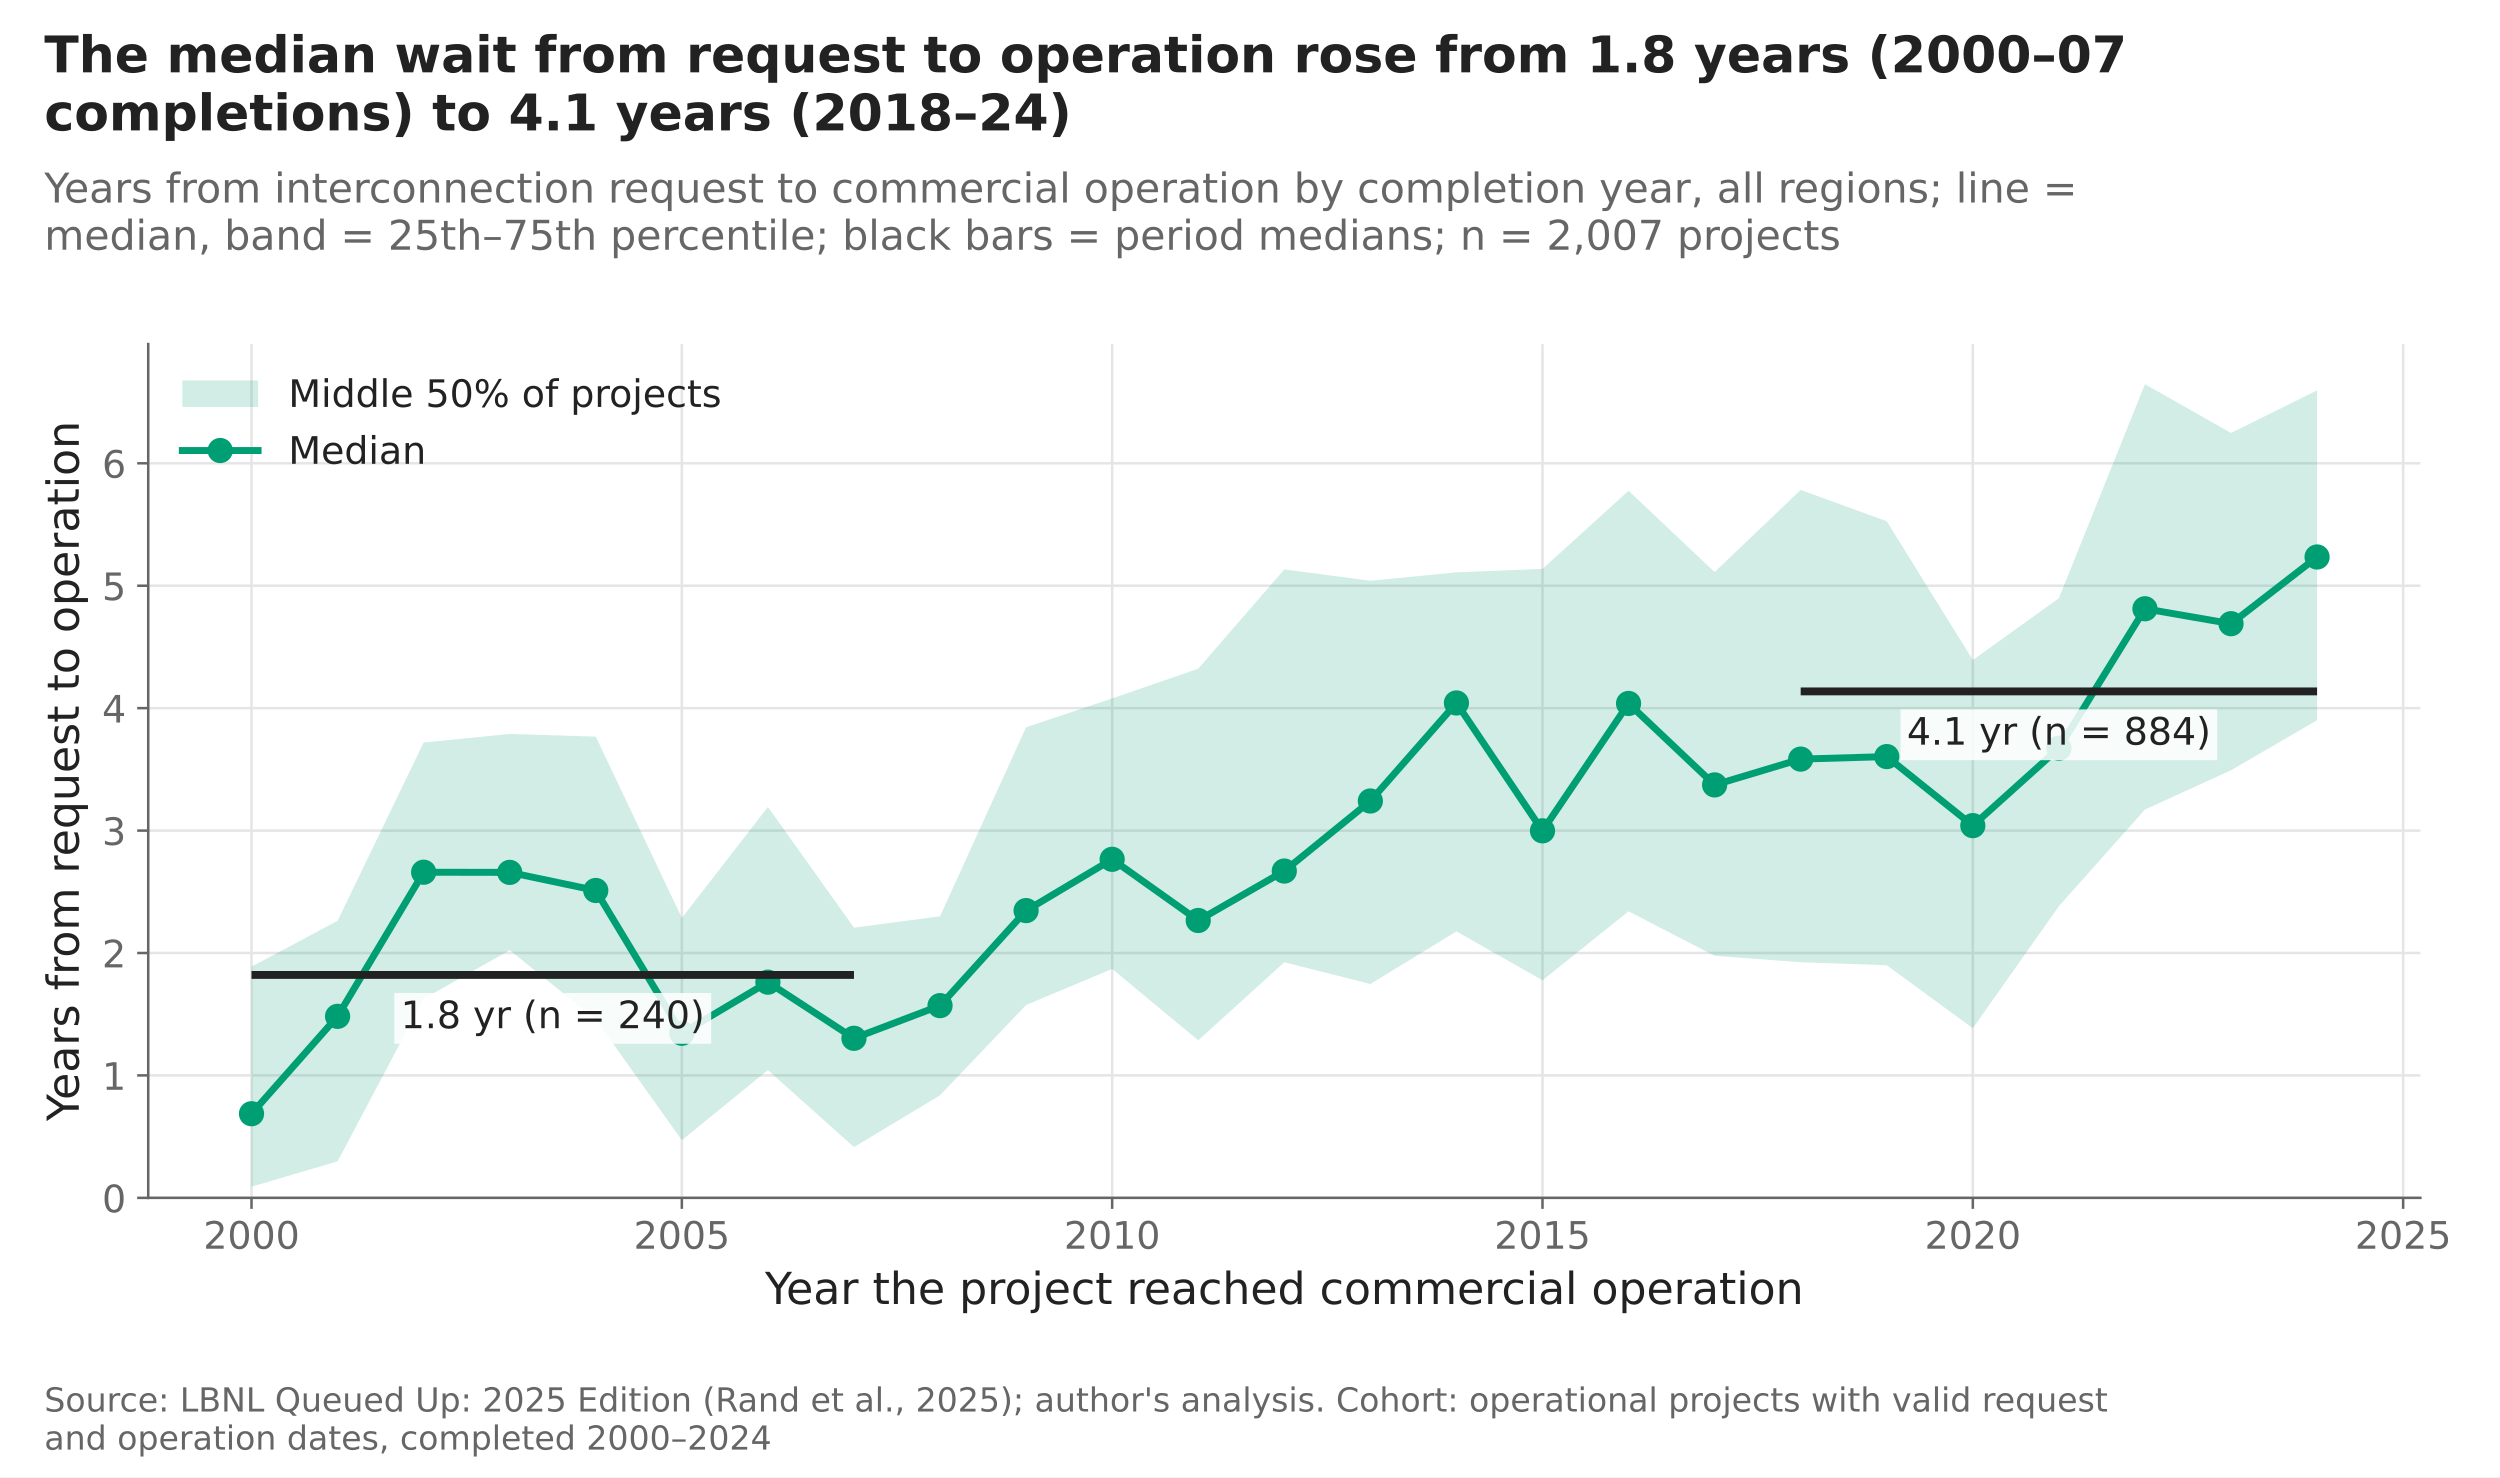
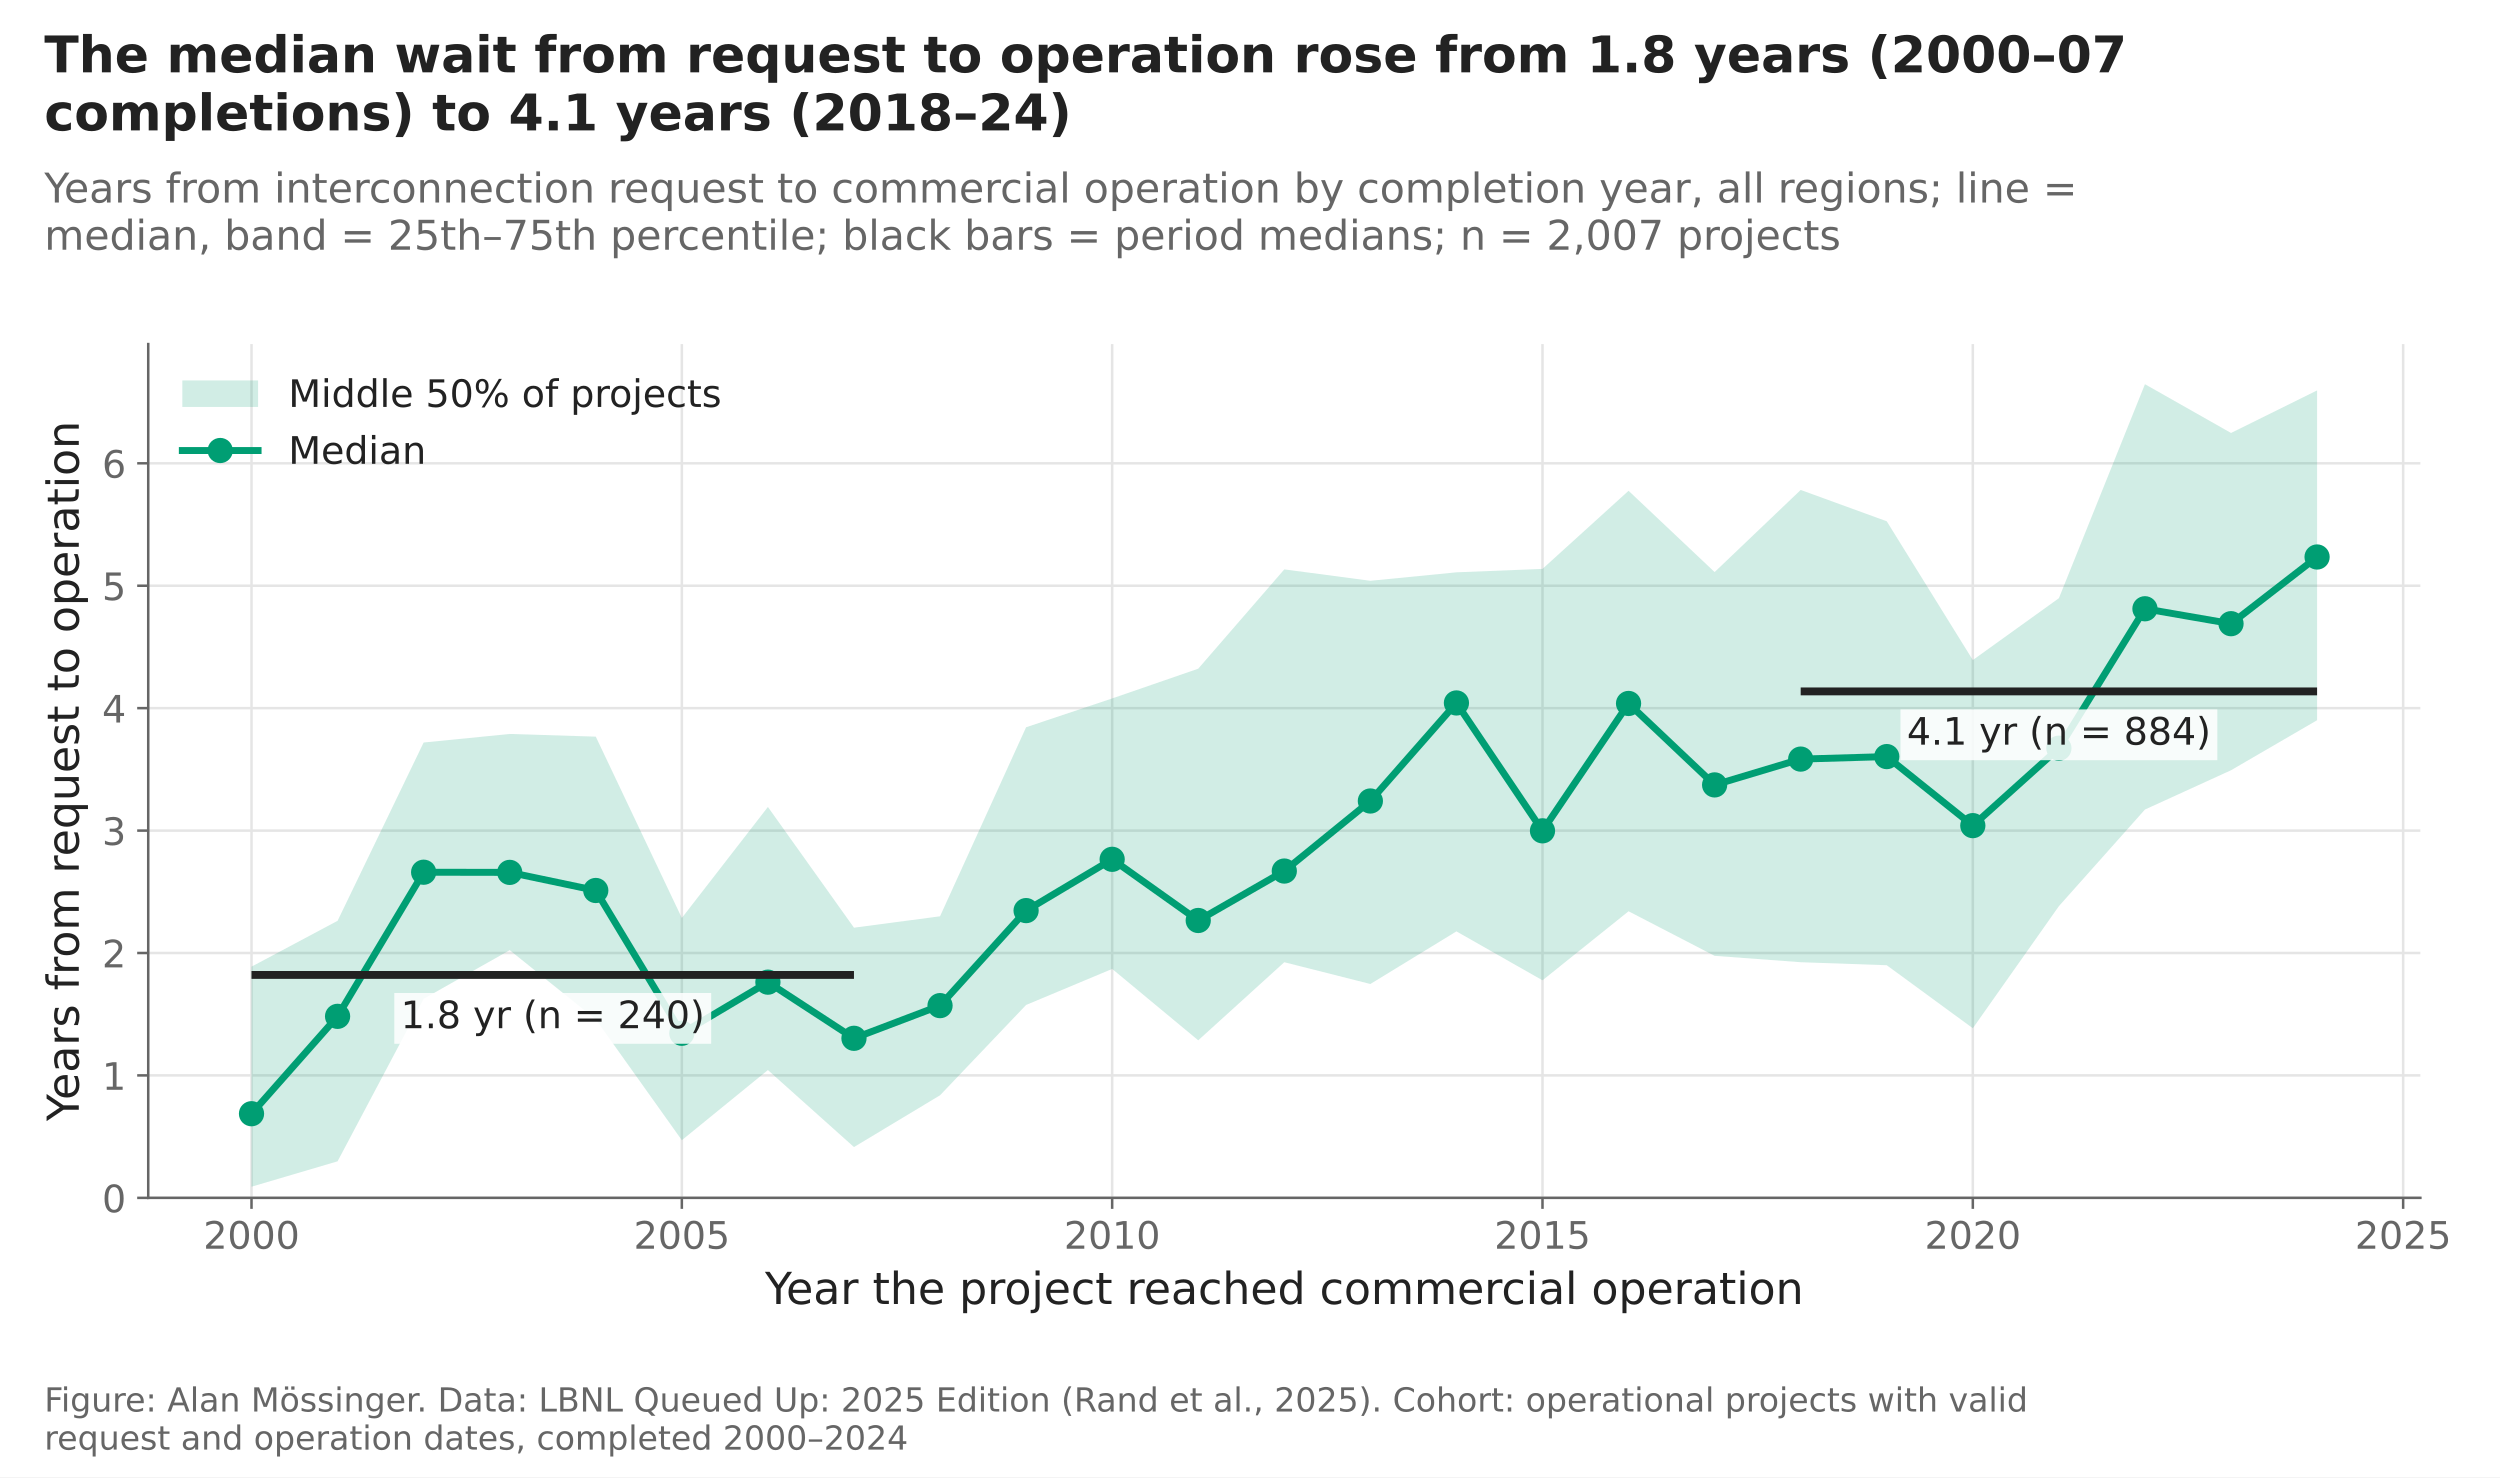
<svg xmlns="http://www.w3.org/2000/svg" xmlns:xlink="http://www.w3.org/1999/xlink" width="792pt" height="468pt" viewBox="0 0 792 468" version="1.1">
  <defs>
    <style type="text/css">*{stroke-linejoin: round; stroke-linecap: butt}</style>
  </defs>
  <g id="figure_1">
    <g id="patch_1">
      <path d="M 0 468  L 792 468  L 792 0  L 0 0  z " style="fill: #ffffff" />
    </g>
    <g id="axes_1">
      <g id="patch_2">
        <path d="M 46.96 379.478  L 766.77 379.478  L 766.77 109.004  L 46.96 109.004  z " style="fill: #ffffff" />
      </g>
      <g id="matplotlib.axis_1">
        <g id="xtick_1">
          <g id="line2d_1">
            <path d="M 79.679 379.478  L 79.679 109.004  " clip-path="url(#pb2b2e6f2ba)" style="fill: none; stroke: #e5e5e5; stroke-width: 0.8; stroke-linecap: square" />
          </g>
          <g id="line2d_2">
            <defs>
              <path id="me00eba5936" d="M 0 0  L 0 3.5  " style="stroke: #666666; stroke-width: 0.8" />
            </defs>
            <g>
              <use xlink:href="#me00eba5936" x="79.679" y="379.478" style="fill: #666666; stroke: #666666; stroke-width: 0.8" />
            </g>
          </g>
          <g id="text_1">
            <text style="font-size: 12px; font-family: 'DejaVu Sans', 'Bitstream Vera Sans', 'Computer Modern Sans Serif', 'Lucida Grande', 'Verdana', 'Geneva', 'Lucid', 'Arial', 'Helvetica', 'Avant Garde', sans-serif; text-anchor: middle; fill: #666666" x="79.679" y="395.595" transform="rotate(-0 79.67864 395.5952)">2000</text>
          </g>
        </g>
        <g id="xtick_2">
          <g id="line2d_3">
            <path d="M 216.006 379.478  L 216.006 109.004  " clip-path="url(#pb2b2e6f2ba)" style="fill: none; stroke: #e5e5e5; stroke-width: 0.8; stroke-linecap: square" />
          </g>
          <g id="line2d_4">
            <g>
              <use xlink:href="#me00eba5936" x="216.006" y="379.478" style="fill: #666666; stroke: #666666; stroke-width: 0.8" />
            </g>
          </g>
          <g id="text_2">
            <text style="font-size: 12px; font-family: 'DejaVu Sans', 'Bitstream Vera Sans', 'Computer Modern Sans Serif', 'Lucida Grande', 'Verdana', 'Geneva', 'Lucid', 'Arial', 'Helvetica', 'Avant Garde', sans-serif; text-anchor: middle; fill: #666666" x="216.006" y="395.595" transform="rotate(-0 216.0063 395.5952)">2005</text>
          </g>
        </g>
        <g id="xtick_3">
          <g id="line2d_5">
            <path d="M 352.334 379.478  L 352.334 109.004  " clip-path="url(#pb2b2e6f2ba)" style="fill: none; stroke: #e5e5e5; stroke-width: 0.8; stroke-linecap: square" />
          </g>
          <g id="line2d_6">
            <g>
              <use xlink:href="#me00eba5936" x="352.334" y="379.478" style="fill: #666666; stroke: #666666; stroke-width: 0.8" />
            </g>
          </g>
          <g id="text_3">
            <text style="font-size: 12px; font-family: 'DejaVu Sans', 'Bitstream Vera Sans', 'Computer Modern Sans Serif', 'Lucida Grande', 'Verdana', 'Geneva', 'Lucid', 'Arial', 'Helvetica', 'Avant Garde', sans-serif; text-anchor: middle; fill: #666666" x="352.334" y="395.595" transform="rotate(-0 352.3339 395.5952)">2010</text>
          </g>
        </g>
        <g id="xtick_4">
          <g id="line2d_7">
            <path d="M 488.662 379.478  L 488.662 109.004  " clip-path="url(#pb2b2e6f2ba)" style="fill: none; stroke: #e5e5e5; stroke-width: 0.8; stroke-linecap: square" />
          </g>
          <g id="line2d_8">
            <g>
              <use xlink:href="#me00eba5936" x="488.662" y="379.478" style="fill: #666666; stroke: #666666; stroke-width: 0.8" />
            </g>
          </g>
          <g id="text_4">
            <text style="font-size: 12px; font-family: 'DejaVu Sans', 'Bitstream Vera Sans', 'Computer Modern Sans Serif', 'Lucida Grande', 'Verdana', 'Geneva', 'Lucid', 'Arial', 'Helvetica', 'Avant Garde', sans-serif; text-anchor: middle; fill: #666666" x="488.662" y="395.595" transform="rotate(-0 488.6616 395.5952)">2015</text>
          </g>
        </g>
        <g id="xtick_5">
          <g id="line2d_9">
            <path d="M 624.989 379.478  L 624.989 109.004  " clip-path="url(#pb2b2e6f2ba)" style="fill: none; stroke: #e5e5e5; stroke-width: 0.8; stroke-linecap: square" />
          </g>
          <g id="line2d_10">
            <g>
              <use xlink:href="#me00eba5936" x="624.989" y="379.478" style="fill: #666666; stroke: #666666; stroke-width: 0.8" />
            </g>
          </g>
          <g id="text_5">
            <text style="font-size: 12px; font-family: 'DejaVu Sans', 'Bitstream Vera Sans', 'Computer Modern Sans Serif', 'Lucida Grande', 'Verdana', 'Geneva', 'Lucid', 'Arial', 'Helvetica', 'Avant Garde', sans-serif; text-anchor: middle; fill: #666666" x="624.989" y="395.595" transform="rotate(-0 624.9892 395.5952)">2020</text>
          </g>
        </g>
        <g id="xtick_6">
          <g id="line2d_11">
            <path d="M 761.317 379.478  L 761.317 109.004  " clip-path="url(#pb2b2e6f2ba)" style="fill: none; stroke: #e5e5e5; stroke-width: 0.8; stroke-linecap: square" />
          </g>
          <g id="line2d_12">
            <g>
              <use xlink:href="#me00eba5936" x="761.317" y="379.478" style="fill: #666666; stroke: #666666; stroke-width: 0.8" />
            </g>
          </g>
          <g id="text_6">
            <text style="font-size: 12px; font-family: 'DejaVu Sans', 'Bitstream Vera Sans', 'Computer Modern Sans Serif', 'Lucida Grande', 'Verdana', 'Geneva', 'Lucid', 'Arial', 'Helvetica', 'Avant Garde', sans-serif; text-anchor: middle; fill: #666666" x="761.317" y="395.595" transform="rotate(-0 761.3169 395.5952)">2025</text>
          </g>
        </g>
        <g id="text_7">
          <text style="font-size: 14px; font-family: 'DejaVu Sans', 'Bitstream Vera Sans', 'Computer Modern Sans Serif', 'Lucida Grande', 'Verdana', 'Geneva', 'Lucid', 'Arial', 'Helvetica', 'Avant Garde', sans-serif; text-anchor: middle; fill: #222222" x="406.865" y="413.116" transform="rotate(-0 406.865 413.1158)">Year the project reached commercial operation</text>
        </g>
      </g>
      <g id="matplotlib.axis_2">
        <g id="ytick_1">
          <g id="line2d_13">
            <path d="M 46.96 379.478  L 766.77 379.478  " clip-path="url(#pb2b2e6f2ba)" style="fill: none; stroke: #e5e5e5; stroke-width: 0.8; stroke-linecap: square" />
          </g>
          <g id="line2d_14">
            <defs>
              <path id="mce5acbc380" d="M 0 0  L -3.5 0  " style="stroke: #666666; stroke-width: 0.8" />
            </defs>
            <g>
              <use xlink:href="#mce5acbc380" x="46.96" y="379.478" style="fill: #666666; stroke: #666666; stroke-width: 0.8" />
            </g>
          </g>
          <g id="text_8">
            <text style="font-size: 12px; font-family: 'DejaVu Sans', 'Bitstream Vera Sans', 'Computer Modern Sans Serif', 'Lucida Grande', 'Verdana', 'Geneva', 'Lucid', 'Arial', 'Helvetica', 'Avant Garde', sans-serif; text-anchor: end; fill: #666666" x="39.96" y="384.037" transform="rotate(-0 39.96 384.0366)">0</text>
          </g>
        </g>
        <g id="ytick_2">
          <g id="line2d_15">
            <path d="M 46.96 340.694  L 766.77 340.694  " clip-path="url(#pb2b2e6f2ba)" style="fill: none; stroke: #e5e5e5; stroke-width: 0.8; stroke-linecap: square" />
          </g>
          <g id="line2d_16">
            <g>
              <use xlink:href="#mce5acbc380" x="46.96" y="340.694" style="fill: #666666; stroke: #666666; stroke-width: 0.8" />
            </g>
          </g>
          <g id="text_9">
            <text style="font-size: 12px; font-family: 'DejaVu Sans', 'Bitstream Vera Sans', 'Computer Modern Sans Serif', 'Lucida Grande', 'Verdana', 'Geneva', 'Lucid', 'Arial', 'Helvetica', 'Avant Garde', sans-serif; text-anchor: end; fill: #666666" x="39.96" y="345.253" transform="rotate(-0 39.96 345.2528)">1</text>
          </g>
        </g>
        <g id="ytick_3">
          <g id="line2d_17">
            <path d="M 46.96 301.91  L 766.77 301.91  " clip-path="url(#pb2b2e6f2ba)" style="fill: none; stroke: #e5e5e5; stroke-width: 0.8; stroke-linecap: square" />
          </g>
          <g id="line2d_18">
            <g>
              <use xlink:href="#mce5acbc380" x="46.96" y="301.91" style="fill: #666666; stroke: #666666; stroke-width: 0.8" />
            </g>
          </g>
          <g id="text_10">
            <text style="font-size: 12px; font-family: 'DejaVu Sans', 'Bitstream Vera Sans', 'Computer Modern Sans Serif', 'Lucida Grande', 'Verdana', 'Geneva', 'Lucid', 'Arial', 'Helvetica', 'Avant Garde', sans-serif; text-anchor: end; fill: #666666" x="39.96" y="306.469" transform="rotate(-0 39.96 306.469)">2</text>
          </g>
        </g>
        <g id="ytick_4">
          <g id="line2d_19">
            <path d="M 46.96 263.127  L 766.77 263.127  " clip-path="url(#pb2b2e6f2ba)" style="fill: none; stroke: #e5e5e5; stroke-width: 0.8; stroke-linecap: square" />
          </g>
          <g id="line2d_20">
            <g>
              <use xlink:href="#mce5acbc380" x="46.96" y="263.127" style="fill: #666666; stroke: #666666; stroke-width: 0.8" />
            </g>
          </g>
          <g id="text_11">
            <text style="font-size: 12px; font-family: 'DejaVu Sans', 'Bitstream Vera Sans', 'Computer Modern Sans Serif', 'Lucida Grande', 'Verdana', 'Geneva', 'Lucid', 'Arial', 'Helvetica', 'Avant Garde', sans-serif; text-anchor: end; fill: #666666" x="39.96" y="267.685" transform="rotate(-0 39.96 267.6851)">3</text>
          </g>
        </g>
        <g id="ytick_5">
          <g id="line2d_21">
            <path d="M 46.96 224.343  L 766.77 224.343  " clip-path="url(#pb2b2e6f2ba)" style="fill: none; stroke: #e5e5e5; stroke-width: 0.8; stroke-linecap: square" />
          </g>
          <g id="line2d_22">
            <g>
              <use xlink:href="#mce5acbc380" x="46.96" y="224.343" style="fill: #666666; stroke: #666666; stroke-width: 0.8" />
            </g>
          </g>
          <g id="text_12">
            <text style="font-size: 12px; font-family: 'DejaVu Sans', 'Bitstream Vera Sans', 'Computer Modern Sans Serif', 'Lucida Grande', 'Verdana', 'Geneva', 'Lucid', 'Arial', 'Helvetica', 'Avant Garde', sans-serif; text-anchor: end; fill: #666666" x="39.96" y="228.901" transform="rotate(-0 39.96 228.9013)">4</text>
          </g>
        </g>
        <g id="ytick_6">
          <g id="line2d_23">
            <path d="M 46.96 185.559  L 766.77 185.559  " clip-path="url(#pb2b2e6f2ba)" style="fill: none; stroke: #e5e5e5; stroke-width: 0.8; stroke-linecap: square" />
          </g>
          <g id="line2d_24">
            <g>
              <use xlink:href="#mce5acbc380" x="46.96" y="185.559" style="fill: #666666; stroke: #666666; stroke-width: 0.8" />
            </g>
          </g>
          <g id="text_13">
            <text style="font-size: 12px; font-family: 'DejaVu Sans', 'Bitstream Vera Sans', 'Computer Modern Sans Serif', 'Lucida Grande', 'Verdana', 'Geneva', 'Lucid', 'Arial', 'Helvetica', 'Avant Garde', sans-serif; text-anchor: end; fill: #666666" x="39.96" y="190.117" transform="rotate(-0 39.96 190.1175)">5</text>
          </g>
        </g>
        <g id="ytick_7">
          <g id="line2d_25">
            <path d="M 46.96 146.775  L 766.77 146.775  " clip-path="url(#pb2b2e6f2ba)" style="fill: none; stroke: #e5e5e5; stroke-width: 0.8; stroke-linecap: square" />
          </g>
          <g id="line2d_26">
            <g>
              <use xlink:href="#mce5acbc380" x="46.96" y="146.775" style="fill: #666666; stroke: #666666; stroke-width: 0.8" />
            </g>
          </g>
          <g id="text_14">
            <text style="font-size: 12px; font-family: 'DejaVu Sans', 'Bitstream Vera Sans', 'Computer Modern Sans Serif', 'Lucida Grande', 'Verdana', 'Geneva', 'Lucid', 'Arial', 'Helvetica', 'Avant Garde', sans-serif; text-anchor: end; fill: #666666" x="39.96" y="151.334" transform="rotate(-0 39.96 151.3337)">6</text>
          </g>
        </g>
        <g id="text_15">
          <text style="font-size: 14px; font-family: 'DejaVu Sans', 'Bitstream Vera Sans', 'Computer Modern Sans Serif', 'Lucida Grande', 'Verdana', 'Geneva', 'Lucid', 'Arial', 'Helvetica', 'Avant Garde', sans-serif; text-anchor: middle; fill: #222222" x="24.962" y="244.241" transform="rotate(-90 24.96172 244.241)">Years from request to operation</text>
        </g>
      </g>
      <g id="FillBetweenPolyCollection_1">
        <defs>
          <path id="mf2e401d567" d="M 79.679 -161.763  L 79.679 -92.053  L 106.944 -100.096  L 134.21 -151.569  L 161.475 -166.992  L 188.741 -145.065  L 216.006 -106.786  L 243.272 -129.005  L 270.537 -104.609  L 297.803 -121.014  L 325.068 -149.631  L 352.334 -161.046  L 379.599 -138.429  L 406.865 -163.17  L 434.131 -156.268  L 461.396 -172.939  L 488.662 -157.436  L 515.927 -179.31  L 543.193 -165.187  L 570.458 -163.17  L 597.724 -162.214  L 624.989 -142.251  L 652.255 -180.929  L 679.52 -211.537  L 706.786 -223.987  L 734.051 -239.835  L 734.051 -344.32  L 734.051 -344.32  L 706.786 -330.835  L 679.52 -346.284  L 652.255 -278.486  L 624.989 -258.895  L 597.724 -302.855  L 570.458 -312.783  L 543.193 -286.768  L 515.927 -312.518  L 488.662 -287.777  L 461.396 -286.688  L 434.131 -284.007  L 406.865 -287.618  L 379.599 -256.16  L 352.334 -246.737  L 325.068 -237.605  L 297.803 -177.717  L 270.537 -174.107  L 243.272 -212.359  L 216.006 -177.186  L 188.741 -234.632  L 161.475 -235.481  L 134.21 -232.773  L 106.944 -176.283  L 79.679 -161.763  z " />
        </defs>
        <g clip-path="url(#pb2b2e6f2ba)">
          <use xlink:href="#mf2e401d567" x="0" y="468" style="fill: #009e73; fill-opacity: 0.18" />
        </g>
      </g>
      <g id="line2d_27">
        <path d="M 79.679 352.826  L 106.944 321.979  L 134.21 276.32  L 161.475 276.373  L 188.741 282.107  L 216.006 327.342  L 243.272 311.148  L 270.537 328.934  L 297.803 318.581  L 325.068 288.478  L 352.334 272.232  L 379.599 291.61  L 406.865 275.948  L 434.131 253.756  L 461.396 222.697  L 488.662 263.206  L 515.927 222.856  L 543.193 248.659  L 570.458 240.483  L 597.724 239.686  L 624.989 261.56  L 652.255 237.032  L 679.52 192.859  L 706.786 197.584  L 734.051 176.454  " clip-path="url(#pb2b2e6f2ba)" style="fill: none; stroke: #009e73; stroke-width: 2.2; stroke-linecap: square" />
        <defs>
          <path id="m28ace9e660" d="M 0 3.5  C 0.928 3.5 1.819 3.131 2.475 2.475  C 3.131 1.819 3.5 0.928 3.5 0  C 3.5 -0.928 3.131 -1.819 2.475 -2.475  C 1.819 -3.131 0.928 -3.5 0 -3.5  C -0.928 -3.5 -1.819 -3.131 -2.475 -2.475  C -3.131 -1.819 -3.5 -0.928 -3.5 0  C -3.5 0.928 -3.131 1.819 -2.475 2.475  C -1.819 3.131 -0.928 3.5 0 3.5  z " style="stroke: #009e73" />
        </defs>
        <g clip-path="url(#pb2b2e6f2ba)">
          <use xlink:href="#m28ace9e660" x="79.679" y="352.826" style="fill: #009e73; stroke: #009e73" />
          <use xlink:href="#m28ace9e660" x="106.944" y="321.979" style="fill: #009e73; stroke: #009e73" />
          <use xlink:href="#m28ace9e660" x="134.21" y="276.32" style="fill: #009e73; stroke: #009e73" />
          <use xlink:href="#m28ace9e660" x="161.475" y="276.373" style="fill: #009e73; stroke: #009e73" />
          <use xlink:href="#m28ace9e660" x="188.741" y="282.107" style="fill: #009e73; stroke: #009e73" />
          <use xlink:href="#m28ace9e660" x="216.006" y="327.342" style="fill: #009e73; stroke: #009e73" />
          <use xlink:href="#m28ace9e660" x="243.272" y="311.148" style="fill: #009e73; stroke: #009e73" />
          <use xlink:href="#m28ace9e660" x="270.537" y="328.934" style="fill: #009e73; stroke: #009e73" />
          <use xlink:href="#m28ace9e660" x="297.803" y="318.581" style="fill: #009e73; stroke: #009e73" />
          <use xlink:href="#m28ace9e660" x="325.068" y="288.478" style="fill: #009e73; stroke: #009e73" />
          <use xlink:href="#m28ace9e660" x="352.334" y="272.232" style="fill: #009e73; stroke: #009e73" />
          <use xlink:href="#m28ace9e660" x="379.599" y="291.61" style="fill: #009e73; stroke: #009e73" />
          <use xlink:href="#m28ace9e660" x="406.865" y="275.948" style="fill: #009e73; stroke: #009e73" />
          <use xlink:href="#m28ace9e660" x="434.131" y="253.756" style="fill: #009e73; stroke: #009e73" />
          <use xlink:href="#m28ace9e660" x="461.396" y="222.697" style="fill: #009e73; stroke: #009e73" />
          <use xlink:href="#m28ace9e660" x="488.662" y="263.206" style="fill: #009e73; stroke: #009e73" />
          <use xlink:href="#m28ace9e660" x="515.927" y="222.856" style="fill: #009e73; stroke: #009e73" />
          <use xlink:href="#m28ace9e660" x="543.193" y="248.659" style="fill: #009e73; stroke: #009e73" />
          <use xlink:href="#m28ace9e660" x="570.458" y="240.483" style="fill: #009e73; stroke: #009e73" />
          <use xlink:href="#m28ace9e660" x="597.724" y="239.686" style="fill: #009e73; stroke: #009e73" />
          <use xlink:href="#m28ace9e660" x="624.989" y="261.56" style="fill: #009e73; stroke: #009e73" />
          <use xlink:href="#m28ace9e660" x="652.255" y="237.032" style="fill: #009e73; stroke: #009e73" />
          <use xlink:href="#m28ace9e660" x="679.52" y="192.859" style="fill: #009e73; stroke: #009e73" />
          <use xlink:href="#m28ace9e660" x="706.786" y="197.584" style="fill: #009e73; stroke: #009e73" />
          <use xlink:href="#m28ace9e660" x="734.051" y="176.454" style="fill: #009e73; stroke: #009e73" />
        </g>
      </g>
      <g id="LineCollection_1">
        <path d="M 79.679 308.865  L 270.537 308.865  " clip-path="url(#pb2b2e6f2ba)" style="fill: none; stroke: #222222; stroke-width: 2.5" />
      </g>
      <g id="LineCollection_2">
        <path d="M 570.458 219.034  L 734.051 219.034  " clip-path="url(#pb2b2e6f2ba)" style="fill: none; stroke: #222222; stroke-width: 2.5" />
      </g>
      <g id="patch_3">
        <path d="M 46.96 379.478  L 46.96 109.004  " style="fill: none; stroke: #666666; stroke-width: 0.8; stroke-linejoin: miter; stroke-linecap: square" />
      </g>
      <g id="patch_4">
        <path d="M 46.96 379.478  L 766.77 379.478  " style="fill: none; stroke: #666666; stroke-width: 0.8; stroke-linejoin: miter; stroke-linecap: square" />
      </g>
      <g id="text_16">
        <g id="patch_5">
          <path d="M 124.916 330.662  L 225.3 330.662  L 225.3 314.582  L 124.916 314.582  z " style="fill: #ffffff; opacity: 0.85" />
        </g>
        <text style="font-size: 12px; font-family: 'DejaVu Sans', 'Bitstream Vera Sans', 'Computer Modern Sans Serif', 'Lucida Grande', 'Verdana', 'Geneva', 'Lucid', 'Arial', 'Helvetica', 'Avant Garde', sans-serif; text-anchor: middle; fill: #222222" x="175.108" y="325.739" transform="rotate(-0 175.108 325.7394)">1.8 yr (n = 240)</text>
      </g>
      <g id="text_17">
        <g id="patch_6">
          <path d="M 602.063 240.83  L 702.447 240.83  L 702.447 224.75  L 602.063 224.75  z " style="fill: #ffffff; opacity: 0.85" />
        </g>
        <text style="font-size: 12px; font-family: 'DejaVu Sans', 'Bitstream Vera Sans', 'Computer Modern Sans Serif', 'Lucida Grande', 'Verdana', 'Geneva', 'Lucid', 'Arial', 'Helvetica', 'Avant Garde', sans-serif; text-anchor: middle; fill: #222222" x="652.255" y="235.907" transform="rotate(-0 652.2548 235.9075)">4.1 yr (n = 884)</text>
      </g>
      <g id="legend_1">
        <g id="patch_7">
          <path d="M 57.76 128.922  L 81.76 128.922  L 81.76 120.522  L 57.76 120.522  z " style="fill: #009e73; fill-opacity: 0.18" />
        </g>
        <g id="text_18">
          <text style="font-size: 12px; font-family: 'DejaVu Sans', 'Bitstream Vera Sans', 'Computer Modern Sans Serif', 'Lucida Grande', 'Verdana', 'Geneva', 'Lucid', 'Arial', 'Helvetica', 'Avant Garde', sans-serif; text-anchor: start; fill: #222222" x="91.36" y="128.922" transform="rotate(-0 91.36 128.9221)">Middle 50% of projects</text>
        </g>
        <g id="line2d_28">
          <path d="M 57.76 142.723  L 69.76 142.723  L 81.76 142.723  " style="fill: none; stroke: #009e73; stroke-width: 2.2; stroke-linecap: square" />
          <g>
            <use xlink:href="#m28ace9e660" x="69.76" y="142.723" style="fill: #009e73; stroke: #009e73" />
          </g>
        </g>
        <g id="text_19">
          <text style="font-size: 12px; font-family: 'DejaVu Sans', 'Bitstream Vera Sans', 'Computer Modern Sans Serif', 'Lucida Grande', 'Verdana', 'Geneva', 'Lucid', 'Arial', 'Helvetica', 'Avant Garde', sans-serif; text-anchor: start; fill: #222222" x="91.36" y="146.923" transform="rotate(-0 91.36 146.9231)">Median</text>
        </g>
      </g>
    </g>
    <g id="text_20">
      <text style="font-weight: 700; font-size: 16px; font-family: 'DejaVu Sans', 'Bitstream Vera Sans', 'Computer Modern Sans Serif', 'Lucida Grande', 'Verdana', 'Geneva', 'Lucid', 'Arial', 'Helvetica', 'Avant Garde', sans-serif; fill: #222222" transform="translate(14.04 22.9125)">The median wait from request to operation rose from 1.8 years (2000–07</text>
      <text style="font-weight: 700; font-size: 16px; font-family: 'DejaVu Sans', 'Bitstream Vera Sans', 'Computer Modern Sans Serif', 'Lucida Grande', 'Verdana', 'Geneva', 'Lucid', 'Arial', 'Helvetica', 'Avant Garde', sans-serif; fill: #222222" transform="translate(14.04 41.3125)">completions) to 4.1 years (2018–24)</text>
    </g>
    <g id="text_21">
      <text style="font-size: 13px; font-family: 'DejaVu Sans', 'Bitstream Vera Sans', 'Computer Modern Sans Serif', 'Lucida Grande', 'Verdana', 'Geneva', 'Lucid', 'Arial', 'Helvetica', 'Avant Garde', sans-serif; fill: #666666" transform="translate(14.04 64.16619)">Years from interconnection request to commercial operation by completion year, all regions; line =</text>
      <text style="font-size: 13px; font-family: 'DejaVu Sans', 'Bitstream Vera Sans', 'Computer Modern Sans Serif', 'Lucida Grande', 'Verdana', 'Geneva', 'Lucid', 'Arial', 'Helvetica', 'Avant Garde', sans-serif; fill: #666666" transform="translate(14.04 79.11619)">median, band = 25th–75th percentile; black bars = period medians; n = 2,007 projects</text>
    </g>
    <g id="text_22">
-       <text style="font-size: 10.5px; font-family: 'DejaVu Sans', 'Bitstream Vera Sans', 'Computer Modern Sans Serif', 'Lucida Grande', 'Verdana', 'Geneva', 'Lucid', 'Arial', 'Helvetica', 'Avant Garde', sans-serif; fill: #666666" transform="translate(14.04 447.1688)">Source: LBNL Queued Up: 2025 Edition (Rand et al., 2025); author's analysis. Cohort: operational projects with valid request</text>
-       <text style="font-size: 10.5px; font-family: 'DejaVu Sans', 'Bitstream Vera Sans', 'Computer Modern Sans Serif', 'Lucida Grande', 'Verdana', 'Geneva', 'Lucid', 'Arial', 'Helvetica', 'Avant Garde', sans-serif; fill: #666666" transform="translate(14.04 459.2438)">and operation dates, completed 2000–2024</text>
+       <text style="font-size: 10.5px; font-family: 'DejaVu Sans', 'Bitstream Vera Sans', 'Computer Modern Sans Serif', 'Lucida Grande', 'Verdana', 'Geneva', 'Lucid', 'Arial', 'Helvetica', 'Avant Garde', sans-serif; fill: #666666" transform="translate(14.04 447.1688)">Figure: Alan Mössinger. Data: LBNL Queued Up: 2025 Edition (Rand et al., 2025). Cohort: operational projects with valid</text>
+       <text style="font-size: 10.5px; font-family: 'DejaVu Sans', 'Bitstream Vera Sans', 'Computer Modern Sans Serif', 'Lucida Grande', 'Verdana', 'Geneva', 'Lucid', 'Arial', 'Helvetica', 'Avant Garde', sans-serif; fill: #666666" transform="translate(14.04 459.2438)">request and operation dates, completed 2000–2024</text>
    </g>
  </g>
  <defs>
    <clipPath id="pb2b2e6f2ba">
      <rect x="46.96" y="109.004" width="719.81" height="270.474" />
    </clipPath>
  </defs>
</svg>
